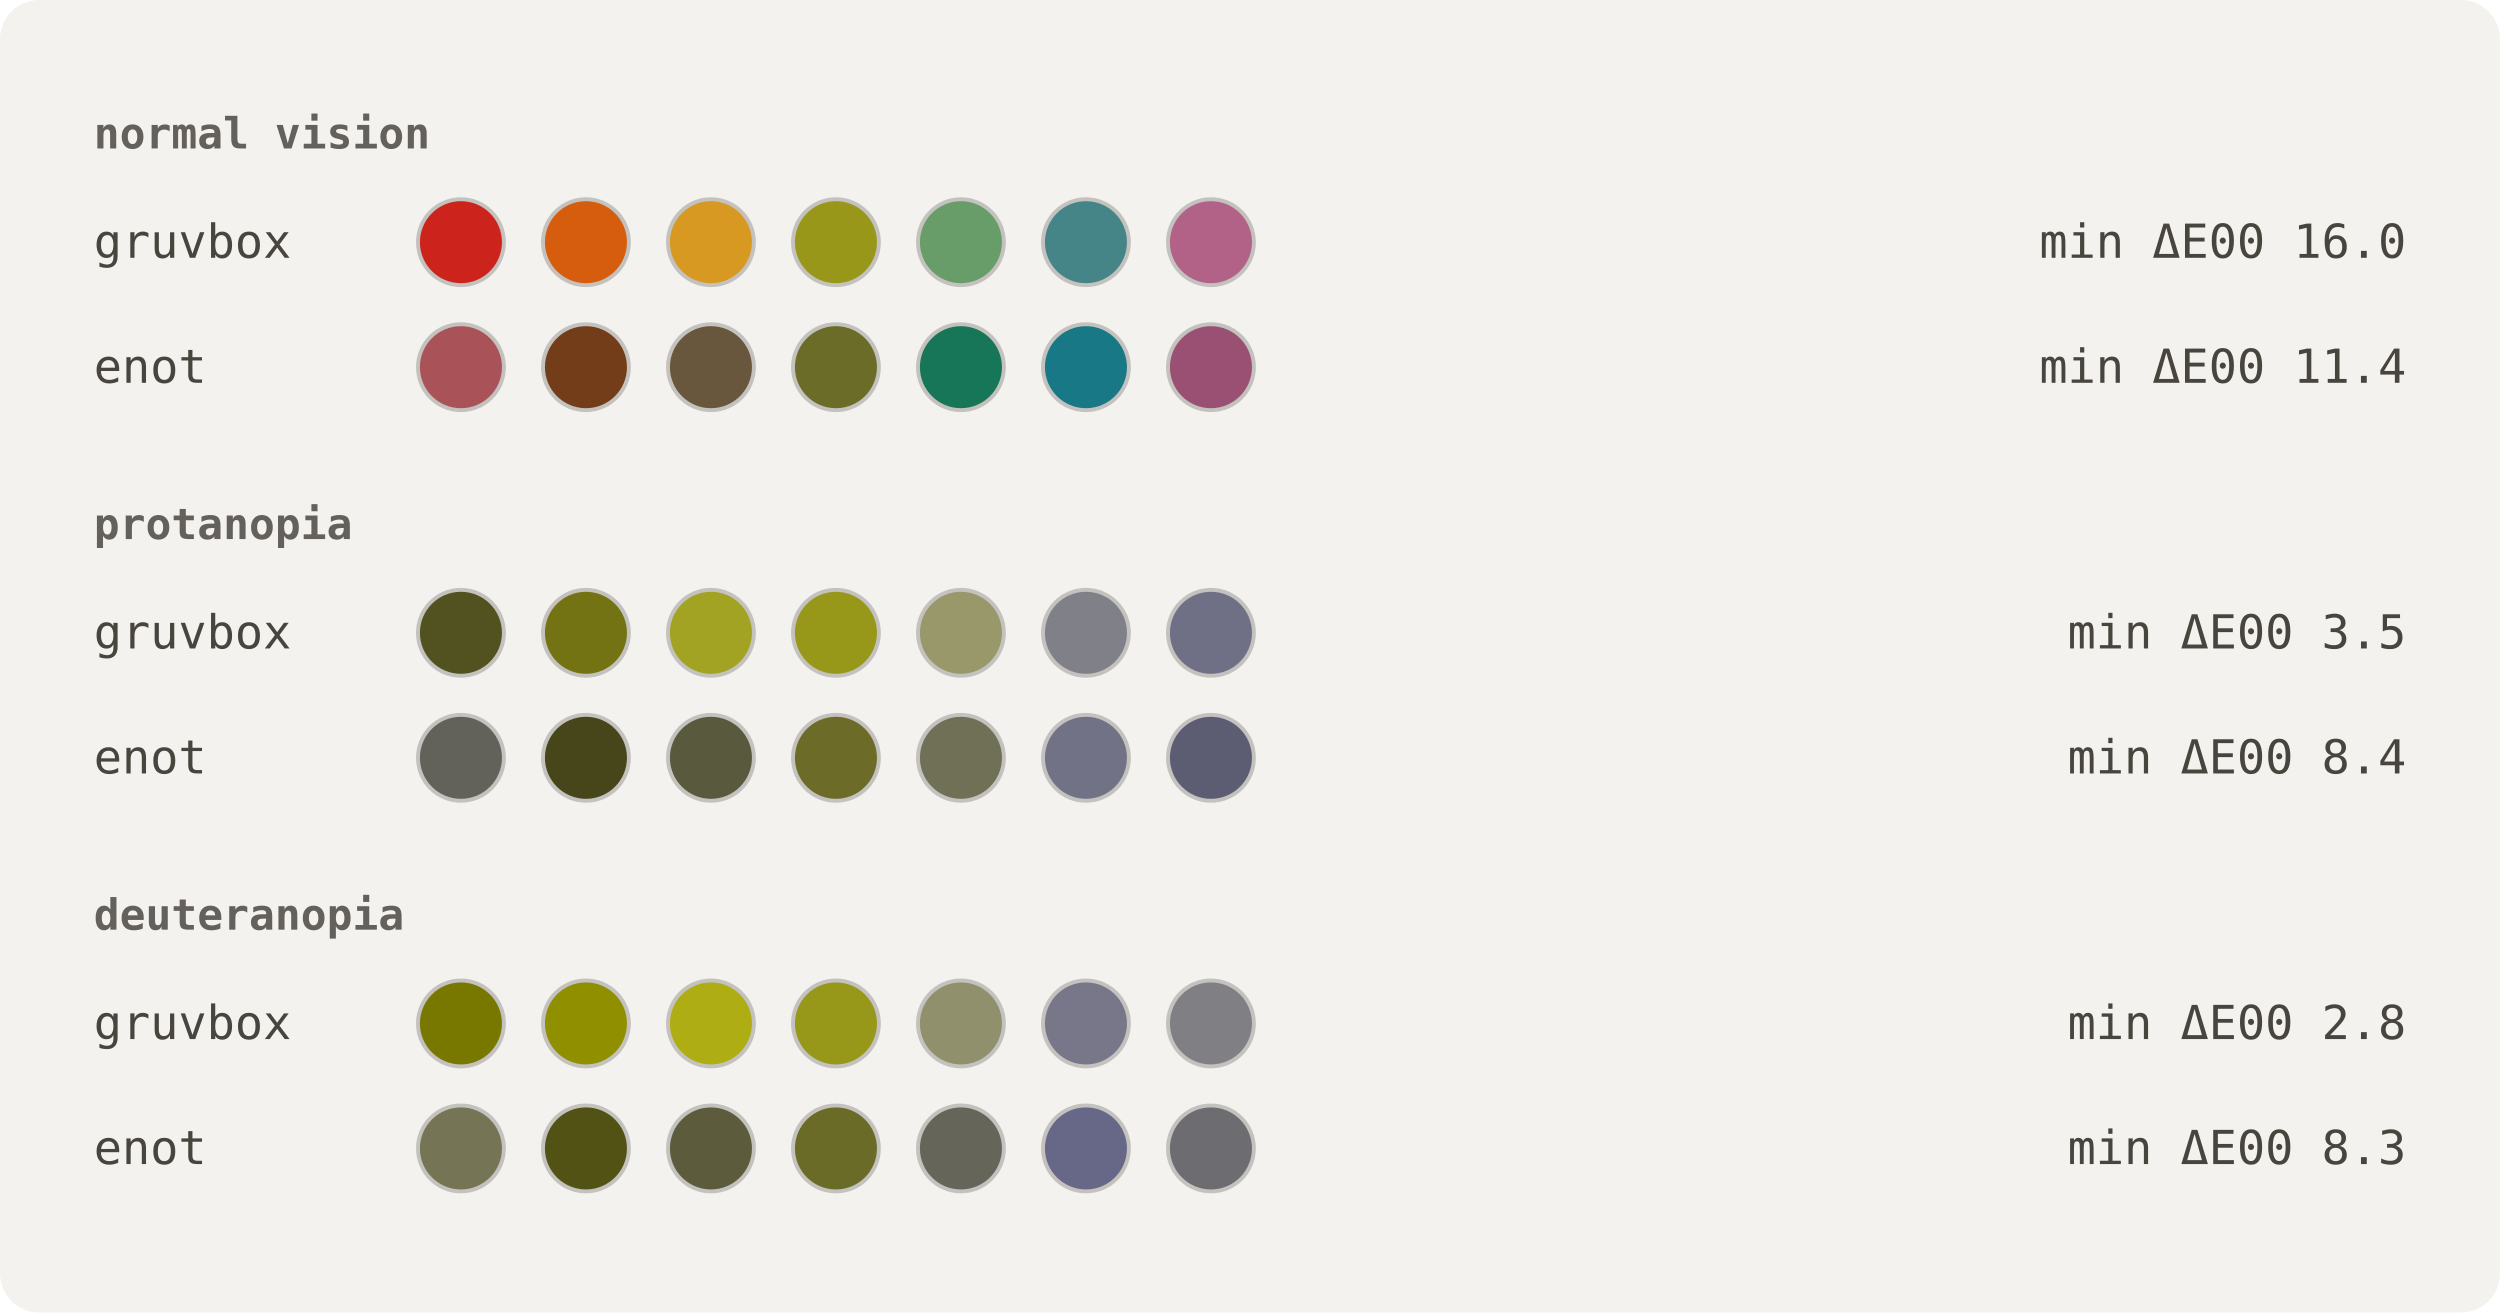
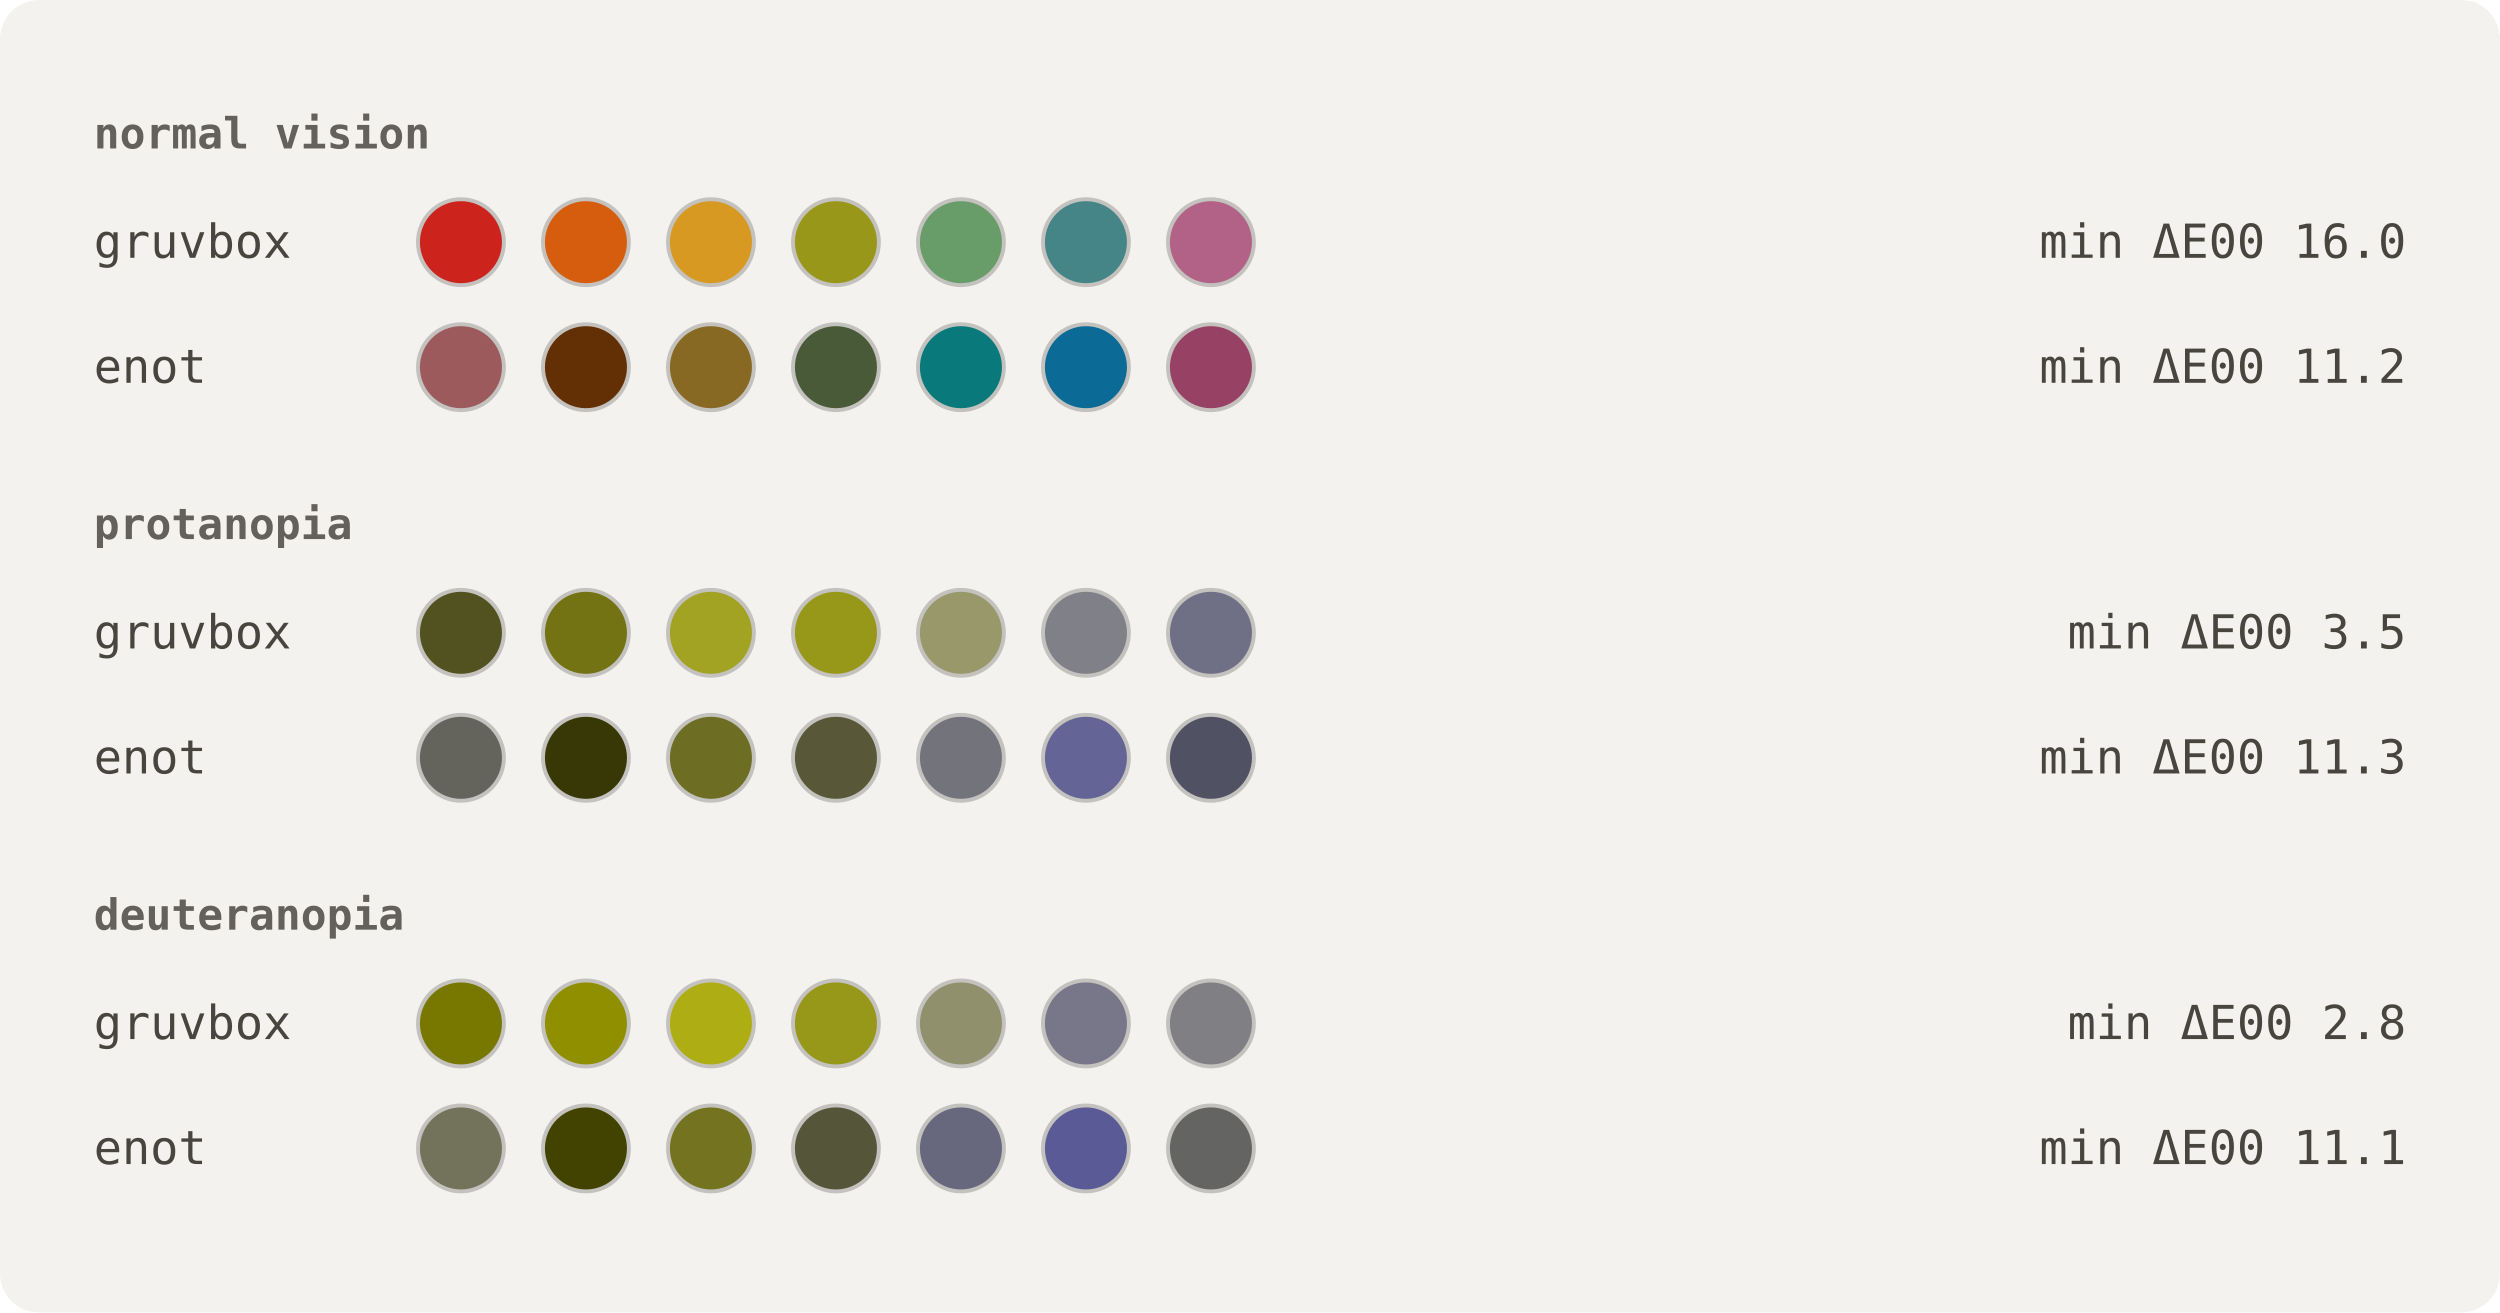
<svg xmlns="http://www.w3.org/2000/svg" width="640" height="336" viewBox="0 0 640 336">
  <rect width="640" height="336" rx="10" fill="#f4f2ee" />
  <text x="24" y="38" font-family="ui-monospace,SFMono-Regular,Menlo,Consolas,monospace" font-size="11" fill="#64605c" text-anchor="start" font-weight="600" xml:space="preserve">normal vision</text>
  <text x="24" y="66" font-family="ui-monospace,SFMono-Regular,Menlo,Consolas,monospace" font-size="12" fill="#48443e" text-anchor="start" xml:space="preserve">gruvbox</text>
  <circle cx="118" cy="62" r="11" fill="#cc241d" stroke="#c4c2be" stroke-width="1" />
  <circle cx="150" cy="62" r="11" fill="#d65d0e" stroke="#c4c2be" stroke-width="1" />
  <circle cx="182" cy="62" r="11" fill="#d79921" stroke="#c4c2be" stroke-width="1" />
  <circle cx="214" cy="62" r="11" fill="#98971a" stroke="#c4c2be" stroke-width="1" />
  <circle cx="246" cy="62" r="11" fill="#689d6a" stroke="#c4c2be" stroke-width="1" />
  <circle cx="278" cy="62" r="11" fill="#458588" stroke="#c4c2be" stroke-width="1" />
  <circle cx="310" cy="62" r="11" fill="#b16286" stroke="#c4c2be" stroke-width="1" />
  <text x="616" y="66" font-family="ui-monospace,SFMono-Regular,Menlo,Consolas,monospace" font-size="12" fill="#48443e" text-anchor="end" xml:space="preserve">min ΔE00 16.0</text>
  <text x="24" y="98" font-family="ui-monospace,SFMono-Regular,Menlo,Consolas,monospace" font-size="12" fill="#48443e" text-anchor="start" xml:space="preserve">enot</text>
-   <circle cx="118" cy="94" r="11" fill="#a95359" stroke="#c4c2be" stroke-width="1" />
-   <circle cx="150" cy="94" r="11" fill="#743d19" stroke="#c4c2be" stroke-width="1" />
-   <circle cx="182" cy="94" r="11" fill="#68573d" stroke="#c4c2be" stroke-width="1" />
-   <circle cx="214" cy="94" r="11" fill="#6a6c28" stroke="#c4c2be" stroke-width="1" />
-   <circle cx="246" cy="94" r="11" fill="#177657" stroke="#c4c2be" stroke-width="1" />
-   <circle cx="278" cy="94" r="11" fill="#187886" stroke="#c4c2be" stroke-width="1" />
-   <circle cx="310" cy="94" r="11" fill="#9a5073" stroke="#c4c2be" stroke-width="1" />
-   <text x="616" y="98" font-family="ui-monospace,SFMono-Regular,Menlo,Consolas,monospace" font-size="12" fill="#48443e" text-anchor="end" xml:space="preserve">min ΔE00 11.4</text>
+   <circle cx="118" cy="94" r="11" fill="#9d5a5d" stroke="#c4c2be" stroke-width="1" />
+   <circle cx="150" cy="94" r="11" fill="#632f05" stroke="#c4c2be" stroke-width="1" />
+   <circle cx="182" cy="94" r="11" fill="#876923" stroke="#c4c2be" stroke-width="1" />
+   <circle cx="214" cy="94" r="11" fill="#495a38" stroke="#c4c2be" stroke-width="1" />
+   <circle cx="246" cy="94" r="11" fill="#09797c" stroke="#c4c2be" stroke-width="1" />
+   <circle cx="278" cy="94" r="11" fill="#0c6a96" stroke="#c4c2be" stroke-width="1" />
+   <circle cx="310" cy="94" r="11" fill="#974164" stroke="#c4c2be" stroke-width="1" />
+   <text x="616" y="98" font-family="ui-monospace,SFMono-Regular,Menlo,Consolas,monospace" font-size="12" fill="#48443e" text-anchor="end" xml:space="preserve">min ΔE00 11.2</text>
  <text x="24" y="138" font-family="ui-monospace,SFMono-Regular,Menlo,Consolas,monospace" font-size="11" fill="#64605c" text-anchor="start" font-weight="600" xml:space="preserve">protanopia</text>
  <text x="24" y="166" font-family="ui-monospace,SFMono-Regular,Menlo,Consolas,monospace" font-size="12" fill="#48443e" text-anchor="start" xml:space="preserve">gruvbox</text>
  <circle cx="118" cy="162" r="11" fill="#525220" stroke="#c4c2be" stroke-width="1" />
  <circle cx="150" cy="162" r="11" fill="#737313" stroke="#c4c2be" stroke-width="1" />
  <circle cx="182" cy="162" r="11" fill="#a2a223" stroke="#c4c2be" stroke-width="1" />
  <circle cx="214" cy="162" r="11" fill="#97971a" stroke="#c4c2be" stroke-width="1" />
  <circle cx="246" cy="162" r="11" fill="#98986a" stroke="#c4c2be" stroke-width="1" />
  <circle cx="278" cy="162" r="11" fill="#808088" stroke="#c4c2be" stroke-width="1" />
  <circle cx="310" cy="162" r="11" fill="#6f6f86" stroke="#c4c2be" stroke-width="1" />
  <text x="616" y="166" font-family="ui-monospace,SFMono-Regular,Menlo,Consolas,monospace" font-size="12" fill="#48443e" text-anchor="end" xml:space="preserve">min ΔE00 3.5</text>
  <text x="24" y="198" font-family="ui-monospace,SFMono-Regular,Menlo,Consolas,monospace" font-size="12" fill="#48443e" text-anchor="start" xml:space="preserve">enot</text>
-   <circle cx="118" cy="194" r="11" fill="#62625a" stroke="#c4c2be" stroke-width="1" />
-   <circle cx="150" cy="194" r="11" fill="#46461a" stroke="#c4c2be" stroke-width="1" />
-   <circle cx="182" cy="194" r="11" fill="#59593d" stroke="#c4c2be" stroke-width="1" />
-   <circle cx="214" cy="194" r="11" fill="#6c6c28" stroke="#c4c2be" stroke-width="1" />
-   <circle cx="246" cy="194" r="11" fill="#707057" stroke="#c4c2be" stroke-width="1" />
-   <circle cx="278" cy="194" r="11" fill="#727286" stroke="#c4c2be" stroke-width="1" />
-   <circle cx="310" cy="194" r="11" fill="#5c5c73" stroke="#c4c2be" stroke-width="1" />
-   <text x="616" y="198" font-family="ui-monospace,SFMono-Regular,Menlo,Consolas,monospace" font-size="12" fill="#48443e" text-anchor="end" xml:space="preserve">min ΔE00 8.4</text>
+   <circle cx="118" cy="194" r="11" fill="#64645d" stroke="#c4c2be" stroke-width="1" />
+   <circle cx="150" cy="194" r="11" fill="#383806" stroke="#c4c2be" stroke-width="1" />
+   <circle cx="182" cy="194" r="11" fill="#6d6d23" stroke="#c4c2be" stroke-width="1" />
+   <circle cx="214" cy="194" r="11" fill="#585838" stroke="#c4c2be" stroke-width="1" />
+   <circle cx="246" cy="194" r="11" fill="#73737c" stroke="#c4c2be" stroke-width="1" />
+   <circle cx="278" cy="194" r="11" fill="#646496" stroke="#c4c2be" stroke-width="1" />
+   <circle cx="310" cy="194" r="11" fill="#515164" stroke="#c4c2be" stroke-width="1" />
+   <text x="616" y="198" font-family="ui-monospace,SFMono-Regular,Menlo,Consolas,monospace" font-size="12" fill="#48443e" text-anchor="end" xml:space="preserve">min ΔE00 11.3</text>
  <text x="24" y="238" font-family="ui-monospace,SFMono-Regular,Menlo,Consolas,monospace" font-size="11" fill="#64605c" text-anchor="start" font-weight="600" xml:space="preserve">deuteranopia</text>
  <text x="24" y="266" font-family="ui-monospace,SFMono-Regular,Menlo,Consolas,monospace" font-size="12" fill="#48443e" text-anchor="start" xml:space="preserve">gruvbox</text>
  <circle cx="118" cy="262" r="11" fill="#787800" stroke="#c4c2be" stroke-width="1" />
  <circle cx="150" cy="262" r="11" fill="#8f8f00" stroke="#c4c2be" stroke-width="1" />
  <circle cx="182" cy="262" r="11" fill="#aeae14" stroke="#c4c2be" stroke-width="1" />
  <circle cx="214" cy="262" r="11" fill="#97971a" stroke="#c4c2be" stroke-width="1" />
  <circle cx="246" cy="262" r="11" fill="#90906c" stroke="#c4c2be" stroke-width="1" />
  <circle cx="278" cy="262" r="11" fill="#777789" stroke="#c4c2be" stroke-width="1" />
  <circle cx="310" cy="262" r="11" fill="#808084" stroke="#c4c2be" stroke-width="1" />
  <text x="616" y="266" font-family="ui-monospace,SFMono-Regular,Menlo,Consolas,monospace" font-size="12" fill="#48443e" text-anchor="end" xml:space="preserve">min ΔE00 2.8</text>
  <text x="24" y="298" font-family="ui-monospace,SFMono-Regular,Menlo,Consolas,monospace" font-size="12" fill="#48443e" text-anchor="start" xml:space="preserve">enot</text>
-   <circle cx="118" cy="294" r="11" fill="#757556" stroke="#c4c2be" stroke-width="1" />
-   <circle cx="150" cy="294" r="11" fill="#525214" stroke="#c4c2be" stroke-width="1" />
-   <circle cx="182" cy="294" r="11" fill="#5c5c3c" stroke="#c4c2be" stroke-width="1" />
-   <circle cx="214" cy="294" r="11" fill="#6b6b28" stroke="#c4c2be" stroke-width="1" />
-   <circle cx="246" cy="294" r="11" fill="#656559" stroke="#c4c2be" stroke-width="1" />
-   <circle cx="278" cy="294" r="11" fill="#676787" stroke="#c4c2be" stroke-width="1" />
-   <circle cx="310" cy="294" r="11" fill="#6c6c71" stroke="#c4c2be" stroke-width="1" />
-   <text x="616" y="298" font-family="ui-monospace,SFMono-Regular,Menlo,Consolas,monospace" font-size="12" fill="#48443e" text-anchor="end" xml:space="preserve">min ΔE00 8.3</text>
+   <circle cx="118" cy="294" r="11" fill="#73735b" stroke="#c4c2be" stroke-width="1" />
+   <circle cx="150" cy="294" r="11" fill="#434300" stroke="#c4c2be" stroke-width="1" />
+   <circle cx="182" cy="294" r="11" fill="#737320" stroke="#c4c2be" stroke-width="1" />
+   <circle cx="214" cy="294" r="11" fill="#555539" stroke="#c4c2be" stroke-width="1" />
+   <circle cx="246" cy="294" r="11" fill="#67677d" stroke="#c4c2be" stroke-width="1" />
+   <circle cx="278" cy="294" r="11" fill="#5a5a97" stroke="#c4c2be" stroke-width="1" />
+   <circle cx="310" cy="294" r="11" fill="#646462" stroke="#c4c2be" stroke-width="1" />
+   <text x="616" y="298" font-family="ui-monospace,SFMono-Regular,Menlo,Consolas,monospace" font-size="12" fill="#48443e" text-anchor="end" xml:space="preserve">min ΔE00 11.1</text>
</svg>
